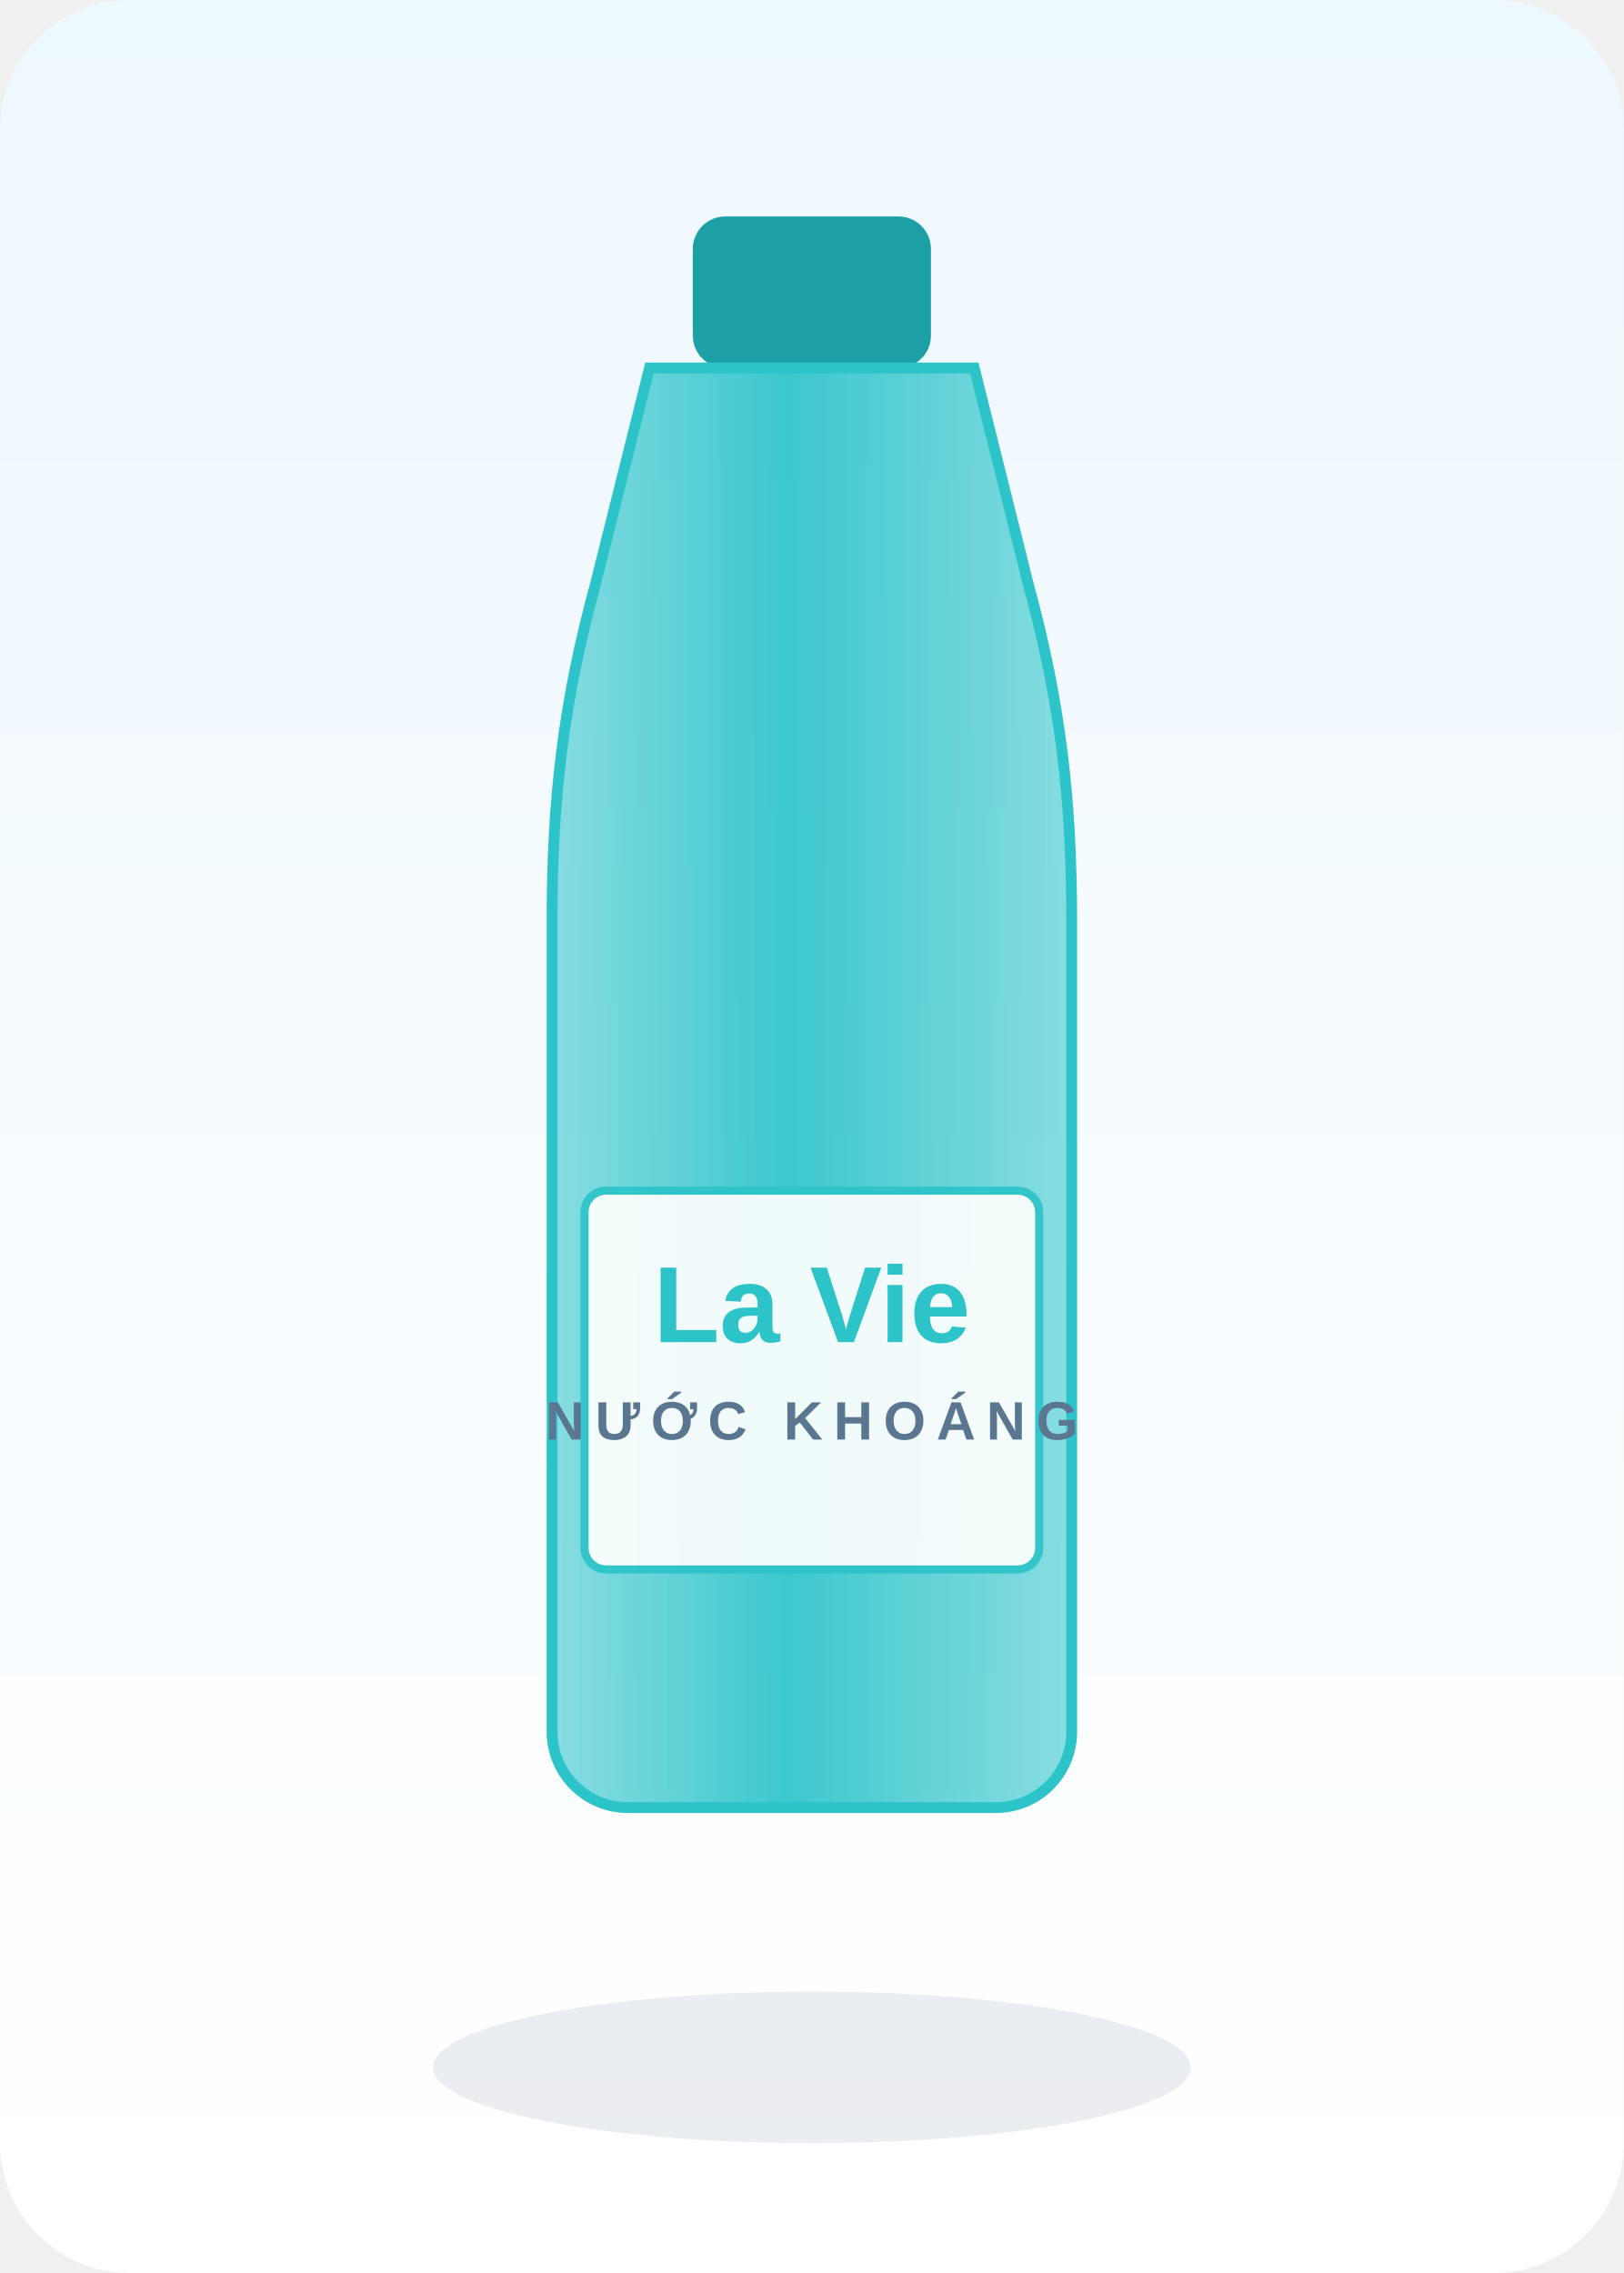
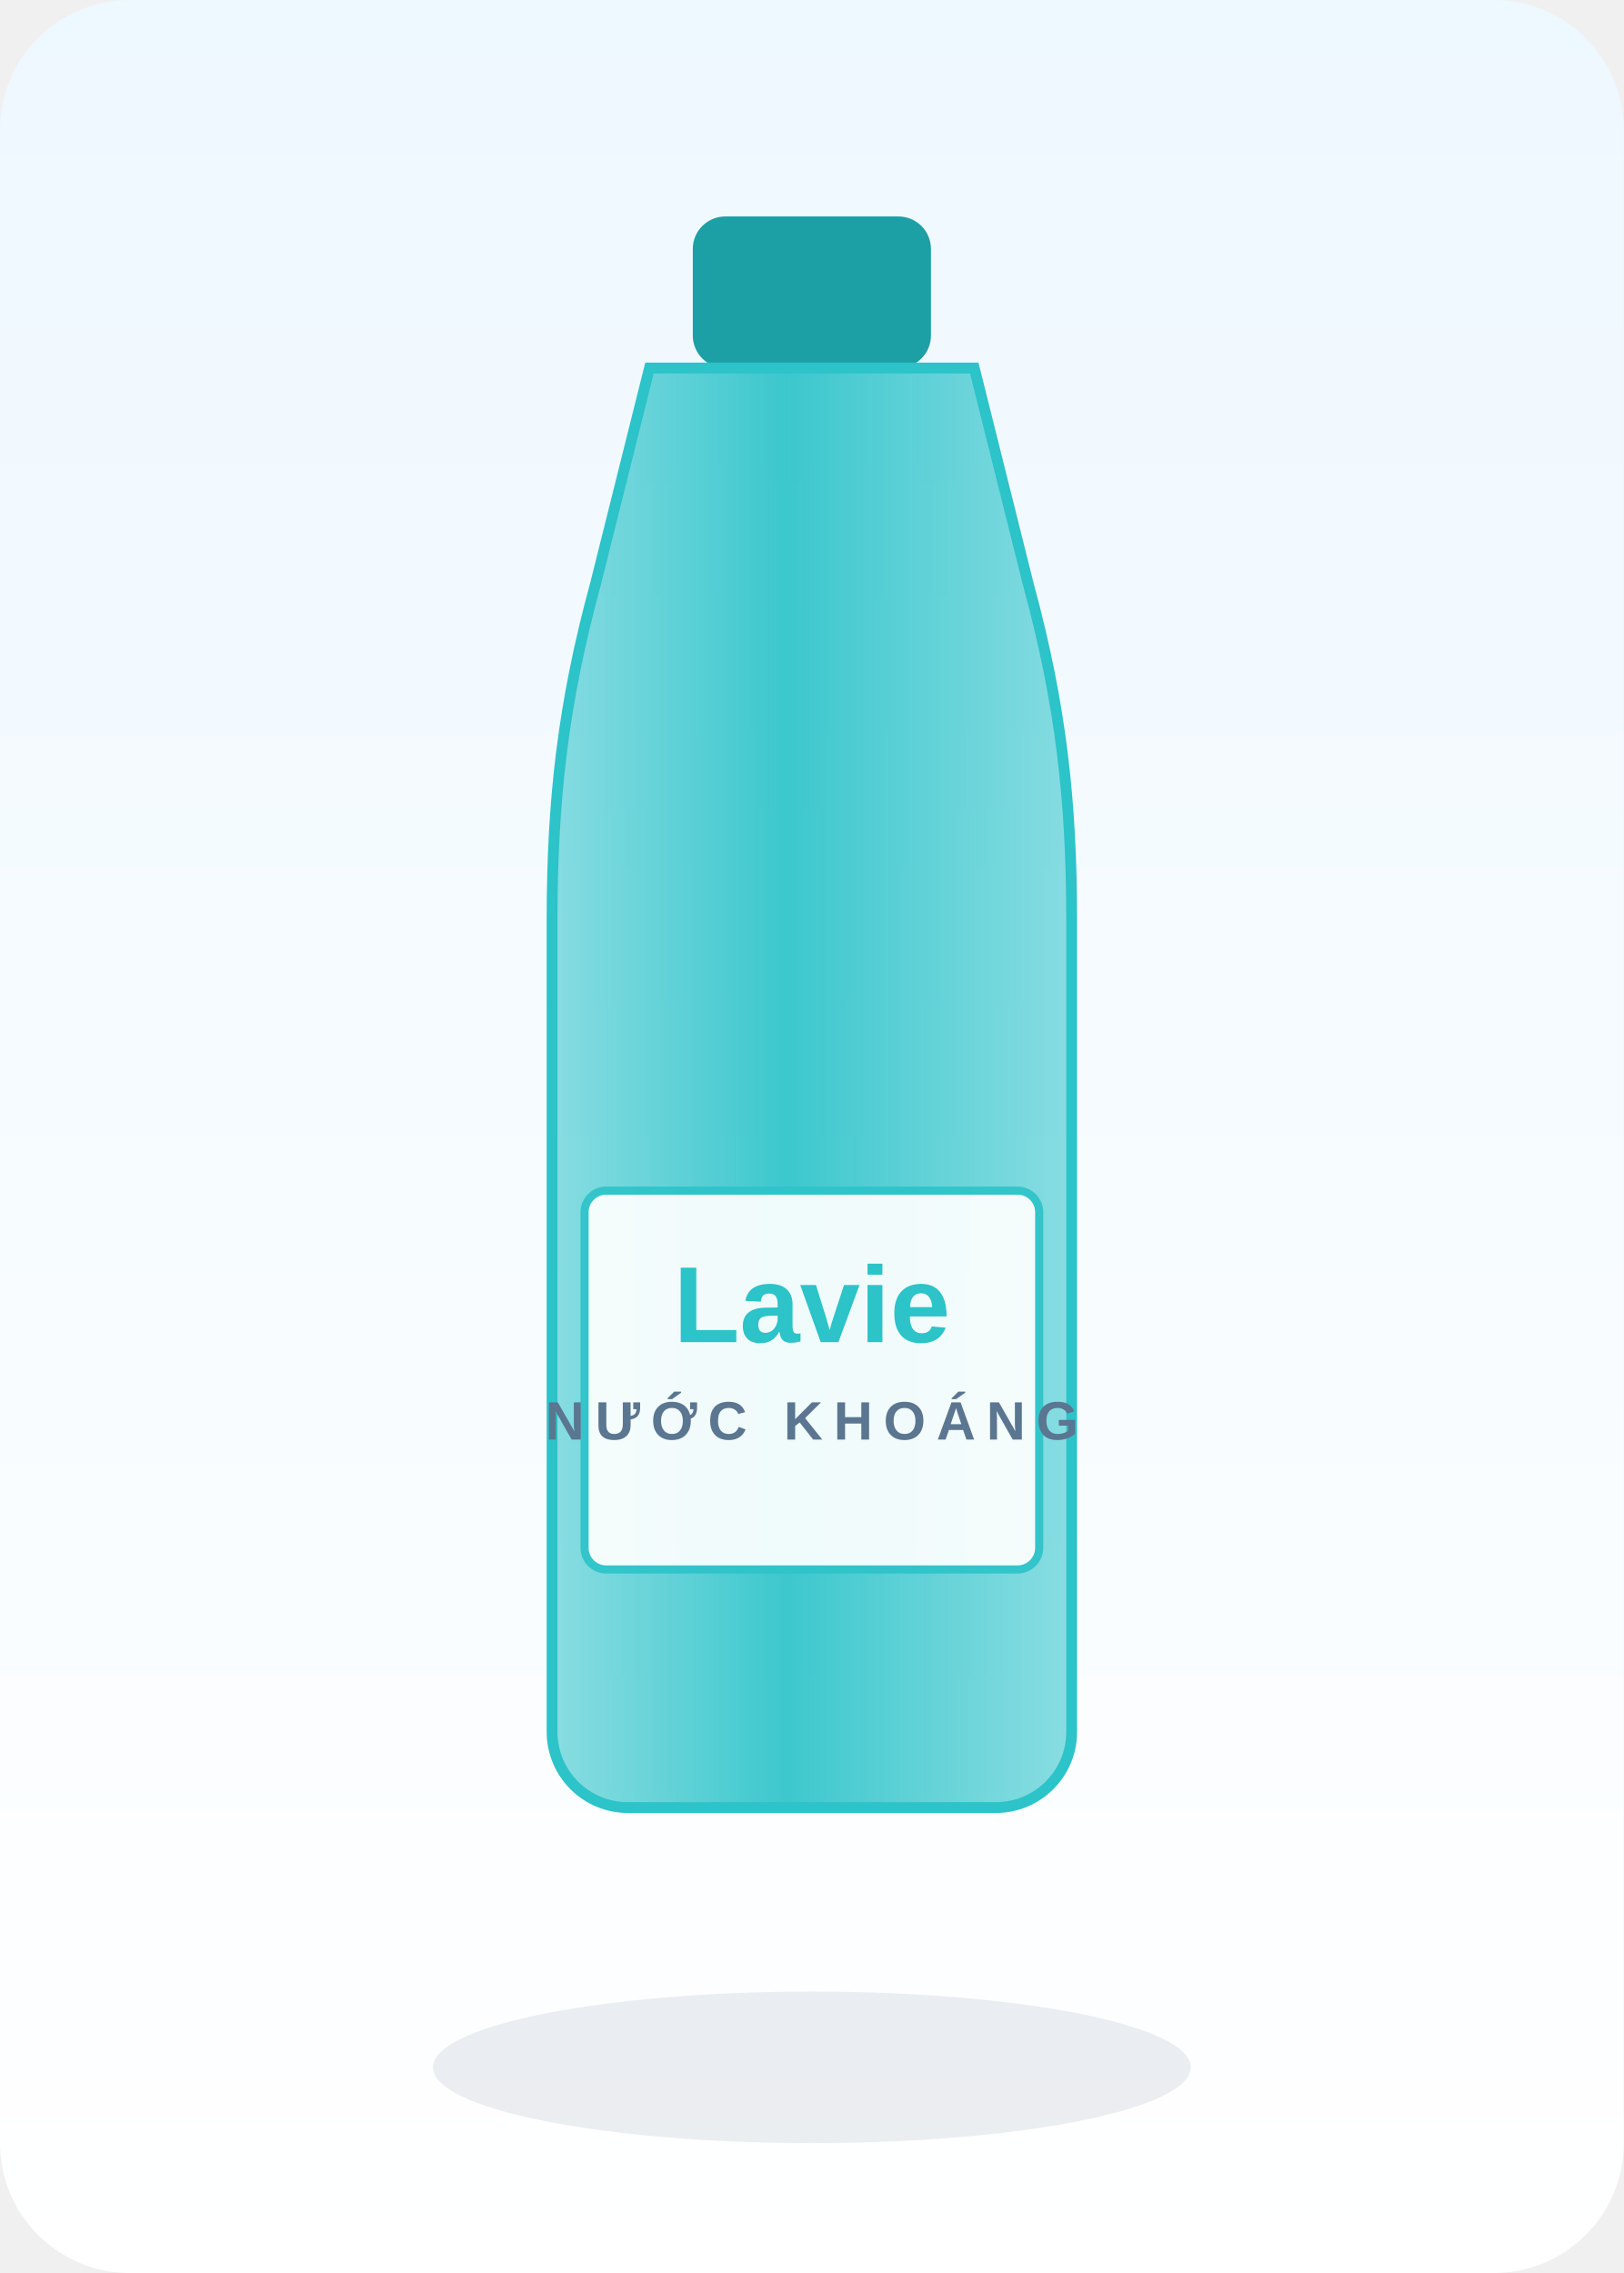
<svg xmlns="http://www.w3.org/2000/svg" width="300" height="420" viewBox="0 0 300 420">
  <defs>
    <linearGradient id="bottle" x1="0" y1="0" x2="1" y2="0">
      <stop offset="0%" stop-color="#2cc3c9" stop-opacity="0.55" />
      <stop offset="45%" stop-color="#2cc3c9" stop-opacity="0.92" />
      <stop offset="100%" stop-color="#2cc3c9" stop-opacity="0.55" />
    </linearGradient>
    <linearGradient id="bg" x1="0" y1="0" x2="0" y2="1">
      <stop offset="0%" stop-color="#eef8ff" />
      <stop offset="100%" stop-color="#ffffff" />
    </linearGradient>
  </defs>
  <rect width="300" height="420" rx="24" fill="url(#bg)" />
  <ellipse cx="150" cy="382" rx="70" ry="14" fill="#0c2947" opacity="0.08" />
  <rect x="128" y="40" width="44" height="28" rx="6" fill="#1c9fa5" />
  <path d="M120 68 h60 l10 40 c6 22 8 40 8 62 v150 a14 14 0 0 1 -14 14 h-68 a14 14 0 0 1 -14 -14 v-150 c0 -22 2 -40 8 -62 z" fill="url(#bottle)" stroke="#2cc3c9" stroke-width="2" />
  <rect x="108" y="220" width="84" height="70" rx="4" fill="#ffffff" opacity="0.92" stroke="#2cc3c9" stroke-width="1.5" />
-   <text x="150" y="248" font-family="'Be Vietnam Pro', Arial, sans-serif" font-weight="800" font-size="20" fill="#2cc3c9" text-anchor="middle">La Vie</text>
+   <text x="150" y="248" font-family="'Be Vietnam Pro', Arial, sans-serif" font-weight="800" font-size="20" fill="#2cc3c9" text-anchor="middle">Lavie</text>
  <text x="150" y="266" font-family="'Be Vietnam Pro', Arial, sans-serif" font-weight="600" font-size="10" letter-spacing="2" fill="#5b7691" text-anchor="middle">NƯỚC KHOÁNG</text>
</svg>
